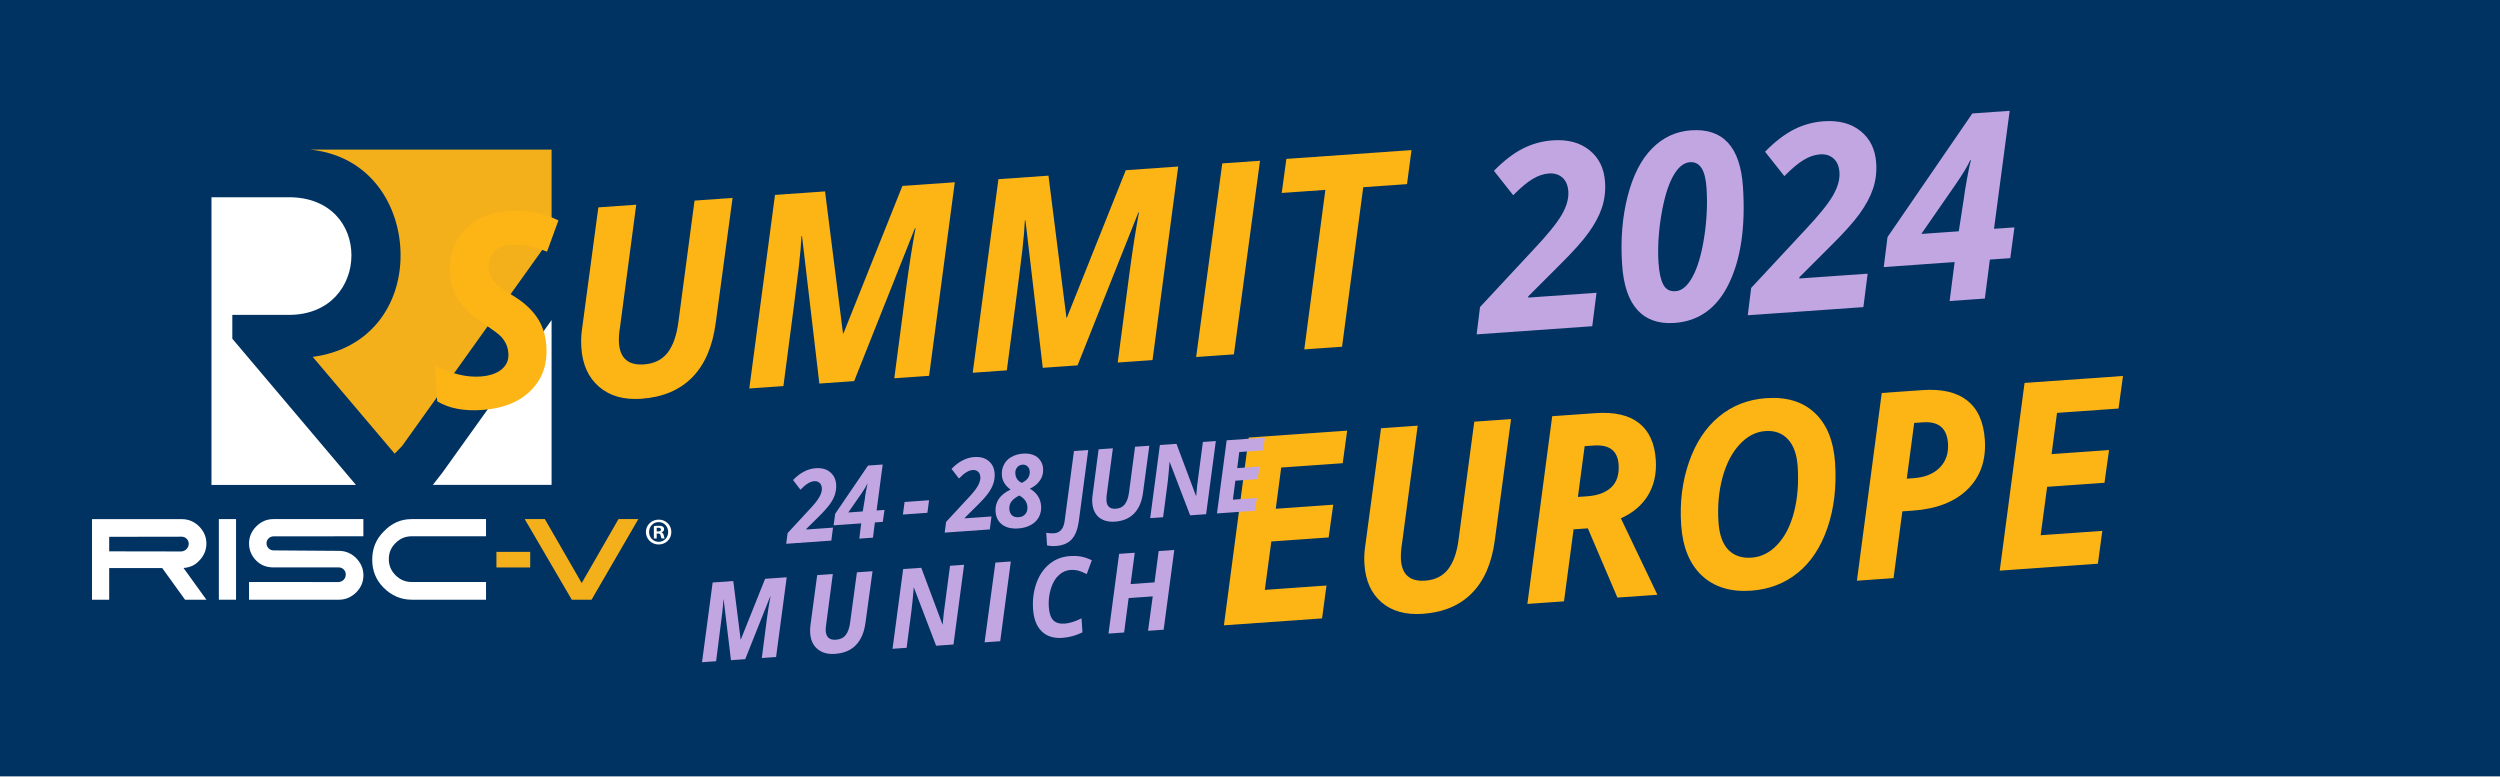
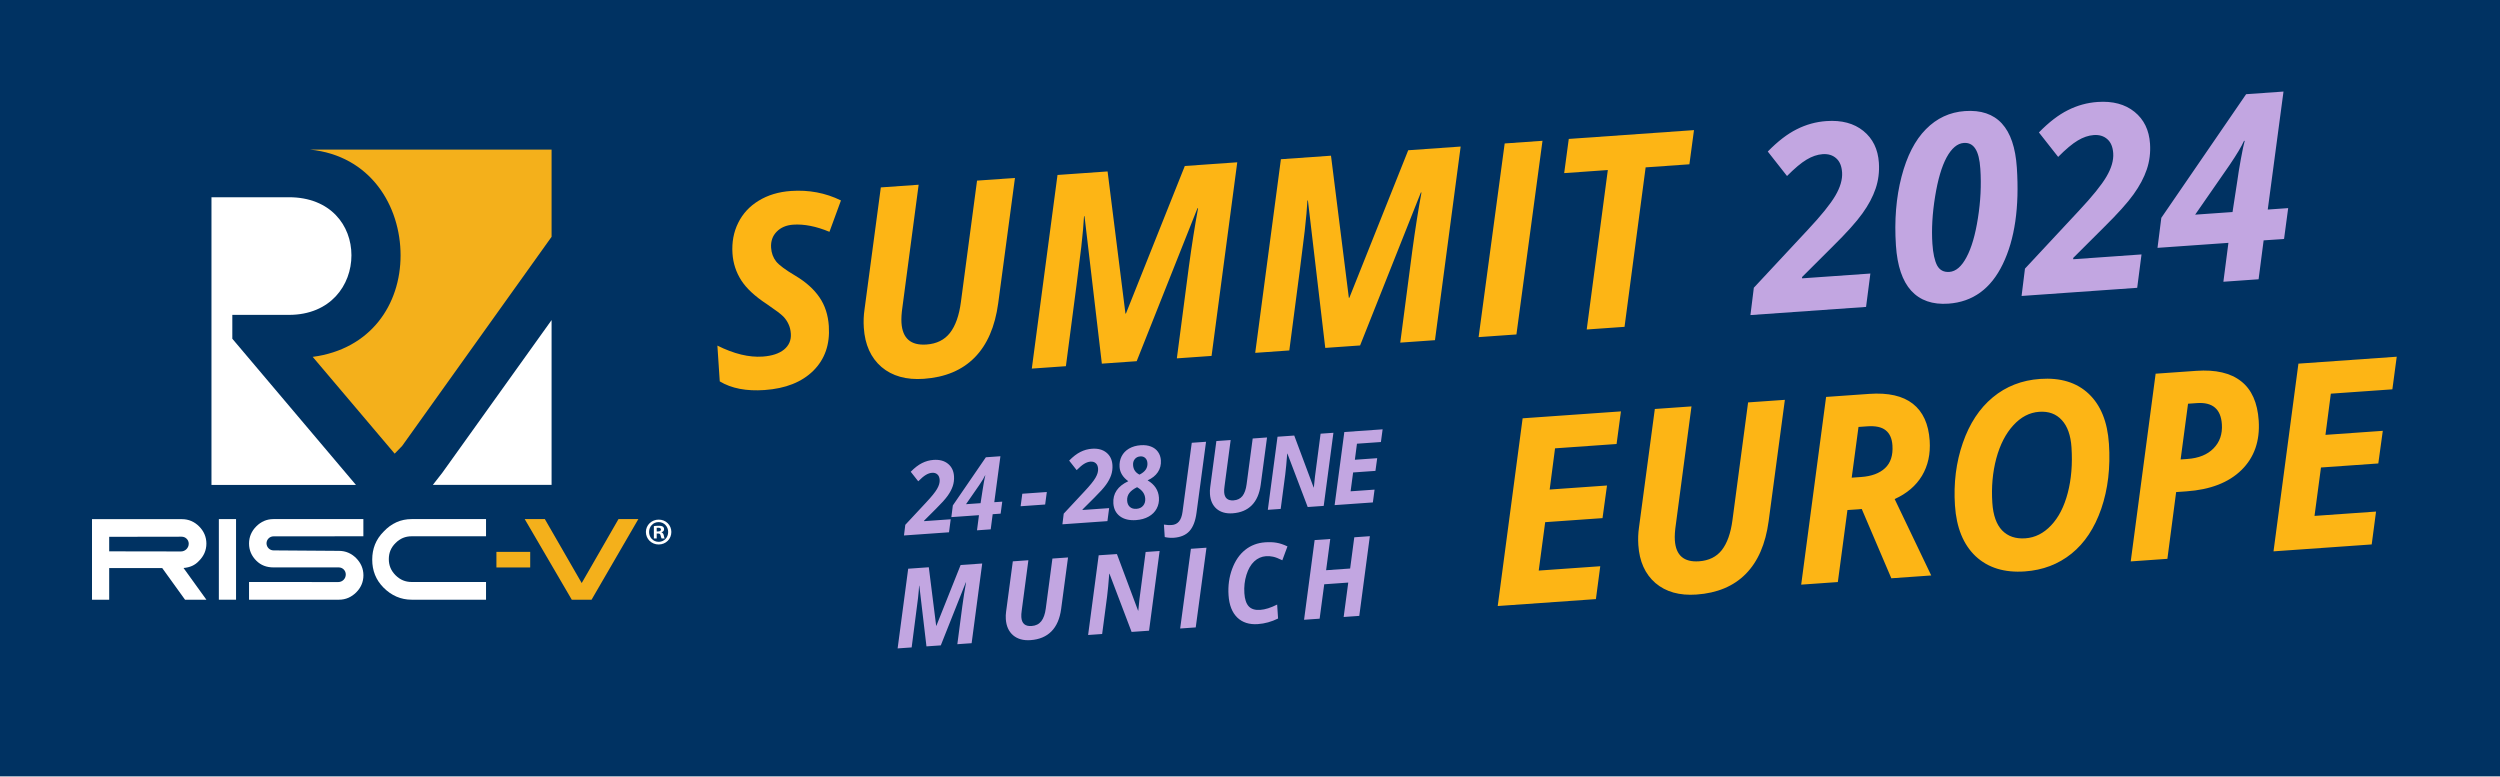
<svg xmlns="http://www.w3.org/2000/svg" width="1272" height="395" viewBox="0 0 336.55 104.51" version="1.1" id="svg5">
  <defs id="defs2" />
  <g id="layer1" transform="translate(52.19995,7.455503)">
    <rect style="fill:#003262;fill-opacity:1;stroke-width:3.604" id="rect64773-60" width="336.55" height="104.51" x="-52.2" y="-7.456" />
    <g id="g71220" transform="matrix(0.0795021,0,0,0.0795021,-40.56994,11.95692)">
      <g id="g71198">
        <path class="st0" d="m 532,188.2 c 0,83.2 -50.4,158.9 -148.8,171.9 L 522,524 534.6,511 787.7,156.8 V 9.1 H 378.2 v 0 C 481.6,19.2 532,105 532,188.2 Z" id="path71194" />
        <path class="st1" d="m 602.7,556.3 185,-258.5 v 279 h -201 z M 247.1,289 h 95.8 c 70.6,0 105.9,-50.4 105.9,-100.9 0,-50.5 -35.3,-98.3 -105.9,-98.3 H 216.8 v 0 h -5 V 576.9 H 456.4 L 247.1,329.4 Z" id="path71196" />
      </g>
      <g id="g71218">
        <g id="g71212">
          <rect x="224.3" y="634.8" class="st1" width="29.1" height="136.5" id="rect71200" />
          <path class="st1" d="m 426.5,741.4 -151.1,-0.1 v 30 h 152.3 c 11.4,0 21.1,-4.4 29.1,-12.3 7.9,-7.9 12.3,-17.6 12.3,-29 0,-11.4 -4.4,-21.1 -12.3,-29.1 -7.9,-7.9 -17.6,-12.3 -29.1,-12.3 l -110.8,-0.8 c -6.5,0 -11.8,-5.3 -11.9,-11.9 v 0 0 c 0,-6.6 5.4,-11.9 11.9,-11.9 L 469,663.9 V 634.8 H 316.7 c -11.5,0 -21.1,4.4 -29,12.3 -7.9,7.9 -12.3,17.6 -12.3,29.1 0,11.5 4.4,21.1 12.3,29 7.9,7.9 17.6,11.4 29,11.4 h 110.6 c 6.6,0 11.9,5.3 11.9,11.9 v 0 0 c 0.1,7.2 -5.7,12.9 -12.7,12.9 z" id="path71202" />
          <path class="st1" d="m 550.8,634.8 h 125.9 v 29.1 H 550.8 c -10.5,0 -19.3,3.5 -27.3,11.4 -7.9,7.9 -11.4,16.7 -11.4,27.3 0,10.5 3.5,19.3 11.4,27.3 8,7.9 16.8,11.4 27.3,11.4 h 125.9 v 30 H 550.9 c -18.5,0 -34.4,-7.1 -47.6,-20.3 -13.2,-13.2 -19.3,-29.1 -19.3,-47.5 0,-18.5 6.1,-34.3 19.3,-47.5 13.2,-14.1 29,-21.2 47.5,-21.2 z" id="path71204" />
          <path class="st1" d="M 160.1,689.6 38.6,689.4 v -24.6 l 122.7,-0.2 c 6.6,0 12,5.3 12,11.9 v 0 0 c 0,7.2 -6,13.1 -13.2,13.1 z m 43.1,81.7 -38.7,-53.7 c 10.5,-0.9 19.3,-4.4 26.4,-12.3 7.9,-7.9 12.3,-17.6 12.3,-29 0,-11.4 -4.4,-21.2 -12.3,-29.1 -7.9,-7.9 -17.6,-12.3 -29.1,-12.3 H 9.5 v 136.5 h 29.1 v -53.7 h 89.8 l 38.7,53.7 h 36.1 z" id="path71206" />
          <polygon class="st0" points="776.3,634.8 838.7,743.1 901,634.8 934.6,634.8 855.4,771.3 821.9,771.3 742.2,634.8 " id="polygon71208" />
          <rect x="694.3" y="690.3" class="st0" width="57.2" height="26.4" id="rect71210" />
        </g>
        <g id="g71216">
          <path class="st1" d="m 990.5,656.6 c 0,11.9 -9.3,21.2 -21.5,21.2 -12,0 -21.6,-9.3 -21.6,-21.2 0,-11.6 9.6,-20.9 21.6,-20.9 12.2,-0.1 21.5,9.3 21.5,20.9 z m -37.7,0 c 0,9.3 6.9,16.7 16.3,16.7 9.2,0 16,-7.4 16,-16.6 0,-9.3 -6.8,-16.8 -16.1,-16.8 -9.3,-0.1 -16.2,7.5 -16.2,16.7 z m 12.9,11 h -4.8 v -20.9 c 1.9,-0.4 4.6,-0.6 8,-0.6 4,0 5.8,0.6 7.3,1.5 1.2,0.9 2,2.5 2,4.6 0,2.3 -1.8,4.1 -4.3,4.8 v 0.3 c 2,0.8 3.2,2.3 3.8,5.1 0.6,3.2 1,4.5 1.5,5.2 H 974 c -0.6,-0.8 -1,-2.7 -1.7,-5.1 -0.4,-2.3 -1.7,-3.3 -4.3,-3.3 h -2.3 z m 0.1,-11.9 h 2.3 c 2.7,0 4.8,-0.9 4.8,-3.1 0,-1.9 -1.4,-3.2 -4.5,-3.2 -1.3,0 -2.2,0.1 -2.7,0.2 v 6.1 z" id="path71214" />
        </g>
      </g>
    </g>
    <g id="g867" transform="matrix(1.239197,0,0,1.239197,-16.19968,-10.57138)">
-       <text xml:space="preserve" style="font-size:28.376px;font-family:'DejaVu Sans';-inkscape-font-specification:'DejaVu Sans';text-align:center;letter-spacing:0px;word-spacing:0px;text-anchor:middle;fill:#fdb515;fill-opacity:1;stroke-width:7.312" x="101.158" y="39.784" id="text2630" transform="matrix(0.9720739,-0.06848842,0.0676396,1.023963,0,0)">
-         <tspan id="tspan2628" style="font-style:italic;font-variant:normal;font-weight:bold;font-stretch:normal;font-family:'Open Sans';-inkscape-font-specification:'Open Sans Bold Italic';fill:#fdb515;fill-opacity:1;stroke-width:7.312" x="101.158" y="39.784" dx="0" rotate="0 0 0 0 0 0 0" dy="7.271">SUMMIT</tspan>
-       </text>
-       <text xml:space="preserve" style="font-size:27.508px;font-family:'DejaVu Sans';-inkscape-font-specification:'DejaVu Sans';text-align:center;letter-spacing:0px;word-spacing:0px;text-anchor:middle;fill:#fdb515;fill-opacity:1;stroke-width:7.089" x="182.325" y="75.594" id="text2630-3" transform="matrix(0.9720739,-0.06848842,0.0676396,1.023963,0,0)">
-         <tspan id="tspan2628-6" style="font-style:italic;font-variant:normal;font-weight:bold;font-stretch:normal;font-family:'Open Sans';-inkscape-font-specification:'Open Sans Bold Italic';fill:#fdb515;fill-opacity:1;stroke-width:7.089" x="182.325" y="75.594" rotate="0 0 0 0 0 0 0">EUROPE</tspan>
-       </text>
-       <text xml:space="preserve" style="font-size:27.508px;font-family:'DejaVu Sans';-inkscape-font-specification:'DejaVu Sans';text-align:center;letter-spacing:0px;word-spacing:0px;text-anchor:middle;fill:#c2a6e1;fill-opacity:1;stroke-width:7.089" x="193.443" y="46.749" id="text2630-3-6" transform="matrix(0.9720739,-0.06848842,0.0676396,1.023963,0,0)">
-         <tspan id="tspan2628-6-2" style="font-style:italic;font-variant:normal;font-weight:bold;font-stretch:normal;font-family:'Open Sans';-inkscape-font-specification:'Open Sans Bold Italic';fill:#c2a6e1;fill-opacity:1;stroke-width:7.089" x="193.443" y="46.749" rotate="0 0 0 0 0">2024</tspan>
-       </text>
+       <path style="font-style:italic;font-weight:bold;font-size:28.376px;font-family:'Open Sans';-inkscape-font-specification:'Open Sans Bold Italic';text-align:center;letter-spacing:0px;word-spacing:0px;text-anchor:middle;fill:#fdb515;stroke-width:7.312" d="m 59.883,41.069 q 0,2.896 -2.051,4.586 -2.051,1.676 -5.556,1.676 -3.062,0 -4.932,-1.247 v -3.796 q 2.674,1.496 4.96,1.496 1.552,0 2.425,-0.582 0.873,-0.596 0.873,-1.621 0,-0.596 -0.194,-1.039 -0.18,-0.457 -0.527,-0.845 -0.346,-0.388 -1.718,-1.413 -1.912,-1.372 -2.688,-2.716 -0.776,-1.344 -0.776,-2.896 0,-1.787 0.859,-3.187 0.859,-1.413 2.439,-2.189 1.593,-0.79 3.658,-0.79 3.007,0 5.501,1.372 l -1.51,3.228 q -2.161,-1.025 -3.99,-1.025 -1.15,0 -1.884,0.623 -0.734,0.623 -0.734,1.649 0,0.845 0.457,1.483 0.457,0.623 2.051,1.663 1.676,1.108 2.508,2.452 0.831,1.33 0.831,3.117 z m 21.794,-14.271 -2.785,13.107 q -0.79,3.686 -3.02,5.556 -2.231,1.87 -5.805,1.87 -2.937,0 -4.628,-1.566 -1.676,-1.58 -1.676,-4.267 0,-0.998 0.208,-1.912 l 2.716,-12.788 h 4.226 l -2.688,12.733 q -0.236,1.025 -0.236,1.732 0,2.466 2.619,2.466 1.704,0 2.702,-1.053 0.998,-1.067 1.441,-3.173 l 2.688,-12.705 z M 93.025,41.942 100.659,26.798 h 5.861 l -4.281,20.256 h -3.879 l 2.009,-9.588 q 0.734,-3.422 1.455,-6.11 h -0.069 l -7.884,15.698 h -3.893 l -0.845,-15.698 h -0.055 q -0.152,1.219 -0.527,3.201 -0.374,1.981 -2.591,12.498 h -3.81 l 4.281,-20.256 h 5.598 l 0.942,15.144 z m 24.967,0 7.634,-15.144 h 5.861 l -4.281,20.256 h -3.879 l 2.009,-9.588 q 0.734,-3.422 1.455,-6.11 h -0.069 l -7.884,15.698 h -3.893 l -0.845,-15.698 h -0.055 q -0.152,1.219 -0.527,3.201 -0.374,1.981 -2.591,12.498 h -3.81 l 4.281,-20.256 h 5.598 l 0.942,15.144 z m 14.091,5.113 4.323,-20.256 h 4.226 l -4.323,20.256 z m 16.308,0 h -4.226 l 3.519,-16.682 h -4.877 l 0.762,-3.575 h 13.994 l -0.762,3.575 h -4.891 z" id="text2630" transform="matrix(0.9720739,-0.06848842,0.0676396,1.023963,0,0)" aria-label="SUMMIT" />
+       <path style="font-style:italic;font-weight:bold;font-size:27.508px;font-family:'Open Sans';-inkscape-font-specification:'Open Sans Bold Italic';text-align:center;letter-spacing:0px;word-spacing:0px;text-anchor:middle;fill:#fdb515;stroke-width:7.089" d="M 143.206,75.594 H 132.233 l 4.15,-19.637 h 10.987 l -0.725,3.412 h -6.877 l -0.9,4.311 h 6.407 l -0.739,3.412 h -6.407 l -1.075,5.064 h 6.877 z m 22.484,-19.637 -2.7,12.706 q -0.766,3.573 -2.928,5.386 -2.162,1.813 -5.628,1.813 -2.847,0 -4.486,-1.518 -1.625,-1.531 -1.625,-4.137 0,-0.967 0.201,-1.854 l 2.633,-12.397 h 4.097 l -2.606,12.343 q -0.228,0.994 -0.228,1.679 0,2.391 2.539,2.391 1.652,0 2.619,-1.021 0.967,-1.034 1.397,-3.076 l 2.606,-12.317 z m 6.863,8.717 h 1.048 q 1.76,0 2.74,-0.766 0.98,-0.766 0.98,-2.337 0,-1.101 -0.645,-1.652 -0.631,-0.551 -2.001,-0.551 h -0.994 z m -0.712,3.385 -1.598,7.535 H 166.147 l 4.15,-19.637 h 4.822 q 3.183,0 4.782,1.37 1.598,1.37 1.598,4.016 0,2.122 -1.115,3.653 -1.115,1.518 -3.21,2.256 l 3.506,8.341 h -4.459 l -2.78,-7.535 z m 29.576,-5.064 q 0,3.801 -1.33,6.81 -1.33,2.995 -3.64,4.526 -2.31,1.531 -5.319,1.531 -3.438,0 -5.373,-1.974 -1.921,-1.988 -1.921,-5.507 0,-3.559 1.33,-6.541 1.33,-2.995 3.667,-4.594 2.337,-1.598 5.399,-1.598 3.425,0 5.305,1.934 1.88,1.934 1.88,5.413 z m -7.522,-3.882 q -1.625,0 -2.982,1.236 -1.357,1.222 -2.136,3.371 -0.766,2.149 -0.766,4.661 0,1.974 0.886,2.982 0.9,1.007 2.525,1.007 1.625,0 2.955,-1.169 1.343,-1.169 2.095,-3.304 0.752,-2.136 0.752,-4.795 0,-1.907 -0.873,-2.941 -0.873,-1.048 -2.458,-1.048 z m 15.379,6.084 h 0.752 q 1.907,0 2.995,-0.927 1.101,-0.927 1.101,-2.485 0,-2.418 -2.619,-2.418 h -0.994 z m 8.972,-3.519 q 0,3.237 -2.283,5.091 -2.27,1.84 -6.272,1.84 h -1.155 l -1.464,6.984 h -4.097 l 4.15,-19.637 h 4.54 q 3.25,0 4.916,1.437 1.665,1.424 1.665,4.285 z m 11.659,13.915 h -10.973 l 4.15,-19.637 h 10.987 l -0.725,3.412 h -6.877 l -0.9,4.311 h 6.407 l -0.739,3.412 h -6.407 l -1.075,5.064 h 6.877 z" id="text2630-3" transform="matrix(0.9720739,-0.06848842,0.0676396,1.023963,0,0)" aria-label="EUROPE" />
+       <path style="font-style:italic;font-weight:bold;font-size:27.508px;font-family:'Open Sans';-inkscape-font-specification:'Open Sans Bold Italic';text-align:center;letter-spacing:0px;word-spacing:0px;text-anchor:middle;fill:#c2a6e1;stroke-width:7.089" d="m 175.404,46.749 h -12.921 l 0.578,-2.861 6.407,-5.695 q 2.418,-2.136 3.331,-3.412 0.927,-1.289 0.927,-2.418 0,-1.007 -0.551,-1.531 -0.551,-0.537 -1.477,-0.537 -0.886,0 -1.827,0.457 -0.927,0.443 -2.297,1.585 l -1.961,-2.727 q 1.773,-1.504 3.385,-2.136 1.612,-0.645 3.358,-0.645 2.552,0 4.043,1.316 1.491,1.316 1.491,3.479 0,1.437 -0.551,2.7 -0.551,1.263 -1.652,2.525 -1.088,1.263 -3.573,3.291 l -3.613,2.982 v 0.134 h 7.629 z m 17.797,-13.593 q 0,6.313 -2.27,10.087 -2.256,3.774 -6.34,3.774 -2.659,0 -4.043,-1.639 -1.37,-1.639 -1.37,-4.902 0,-3.989 1.128,-7.213 1.128,-3.224 3.062,-4.835 1.934,-1.625 4.473,-1.625 5.359,0 5.359,6.353 z m -5.722,-2.995 q -1.075,0 -2.015,1.397 -0.927,1.397 -1.571,4.056 -0.645,2.659 -0.645,4.943 0,1.545 0.363,2.337 0.376,0.779 1.316,0.779 1.088,0 2.015,-1.424 0.94,-1.424 1.558,-4.043 0.631,-2.619 0.631,-5.185 0,-1.491 -0.416,-2.176 -0.403,-0.685 -1.236,-0.685 z m 18.226,16.588 h -12.921 l 0.578,-2.861 6.407,-5.695 q 2.418,-2.136 3.331,-3.412 0.927,-1.289 0.927,-2.418 0,-1.007 -0.551,-1.531 -0.551,-0.537 -1.477,-0.537 -0.886,0 -1.827,0.457 -0.927,0.443 -2.297,1.585 l -1.961,-2.727 q 1.773,-1.504 3.385,-2.136 1.612,-0.645 3.358,-0.645 2.552,0 4.043,1.316 1.491,1.316 1.491,3.479 0,1.437 -0.551,2.7 -0.551,1.263 -1.652,2.525 -1.088,1.263 -3.573,3.291 l -3.613,2.982 v 0.134 h 7.629 z M 222.401,42.68 h -2.283 l -0.846,4.07 h -3.935 l 0.846,-4.07 h -7.925 l 0.645,-3.143 10.342,-12.424 h 4.177 l -2.619,12.343 h 2.283 z m -5.534,-3.224 0.779,-3.331 q 0.161,-0.779 0.537,-2.203 0.376,-1.424 0.564,-1.894 h -0.081 q -0.47,0.846 -1.773,2.431 l -4.204,4.996 z" id="text2630-3-6" transform="matrix(0.9720739,-0.06848842,0.0676396,1.023963,0,0)" aria-label="2024" />
      <g id="g88458" transform="matrix(1.379482,0,0,1.379482,-49.49377,-7.808384)">
-         <text xml:space="preserve" style="font-size:7.766px;font-family:'DejaVu Sans';-inkscape-font-specification:'DejaVu Sans';text-align:center;letter-spacing:-0.451px;word-spacing:0px;text-anchor:middle;fill:#c2a6e1;fill-opacity:1;stroke-width:2.098" x="104.251" y="54.155" id="text2630-3-7" transform="matrix(0.9720739,-0.06848842,0.0676396,1.023963,0,0)">
-           <tspan id="tspan2628-6-5" style="font-style:italic;font-variant:normal;font-weight:bold;font-stretch:normal;font-size:7.766px;font-family:'Open Sans';-inkscape-font-specification:'Open Sans Bold Italic';fill:#c2a6e1;fill-opacity:1;stroke-width:2.098" x="104.808" y="54.155" rotate="0 0 0 0 0 0 0 0 0 0 0 0 0 0">24 - 28 JUNE </tspan>
-         </text>
-         <text xml:space="preserve" style="font-size:8.467px;font-family:'DejaVu Sans';-inkscape-font-specification:'DejaVu Sans';text-align:center;letter-spacing:1.066px;word-spacing:0px;text-anchor:middle;fill:#c2a6e1;fill-opacity:1;stroke-width:5.513" x="102.804" y="62.767" id="text2630-3-7-3" transform="matrix(0.9720739,-0.06848842,0.0676396,1.023963,0,0)">
-           <tspan id="tspan2628-6-5-5" style="font-style:italic;font-variant:normal;font-weight:bold;font-stretch:normal;font-size:8.467px;font-family:'Open Sans';-inkscape-font-specification:'Open Sans Bold Italic';fill:#c2a6e1;fill-opacity:1;stroke-width:5.513" x="103.337" y="62.767" rotate="0 0 0 0 0 0 0">MUNICH</tspan>
-         </text>
+         <path style="font-style:italic;font-weight:bold;font-size:7.766px;font-family:'Open Sans';-inkscape-font-specification:'Open Sans Bold Italic';text-align:center;letter-spacing:-0.451px;word-spacing:0px;text-anchor:middle;fill:#c2a6e1;stroke-width:2.098" d="m 88.358,54.155 h -3.648 l 0.163,-0.808 1.809,-1.608 q 0.683,-0.603 0.94,-0.963 0.262,-0.364 0.262,-0.683 0,-0.284 -0.155,-0.432 -0.155,-0.152 -0.417,-0.152 -0.25,0 -0.516,0.129 -0.262,0.125 -0.648,0.447 l -0.554,-0.77 q 0.501,-0.425 0.956,-0.603 0.455,-0.182 0.948,-0.182 0.72,0 1.141,0.372 0.421,0.372 0.421,0.982 0,0.406 -0.155,0.762 -0.155,0.356 -0.466,0.713 -0.307,0.356 -1.009,0.929 l -1.02,0.842 v 0.038 h 2.154 z m 4.263,-1.149 h -0.645 l -0.239,1.149 h -1.111 l 0.239,-1.149 h -2.237 l 0.182,-0.887 2.92,-3.508 h 1.179 l -0.739,3.485 h 0.645 z m -1.562,-0.91 0.22,-0.94 q 0.045,-0.22 0.152,-0.622 0.106,-0.402 0.159,-0.535 h -0.023 q -0.133,0.239 -0.501,0.686 l -1.187,1.411 z m 3.213,0.451 0.201,-0.948 h 1.987 l -0.201,0.948 z m 6.921,1.608 h -3.648 l 0.163,-0.808 1.809,-1.608 q 0.683,-0.603 0.94,-0.963 0.262,-0.364 0.262,-0.683 0,-0.284 -0.155,-0.432 -0.155,-0.152 -0.417,-0.152 -0.25,0 -0.516,0.129 -0.262,0.125 -0.648,0.447 l -0.554,-0.77 q 0.501,-0.425 0.956,-0.603 0.455,-0.182 0.948,-0.182 0.72,0 1.141,0.372 0.421,0.372 0.421,0.982 0,0.406 -0.155,0.762 -0.155,0.356 -0.466,0.713 -0.307,0.356 -1.009,0.929 l -1.02,0.842 v 0.038 h 2.154 z m 3.098,-5.631 q 0.466,0 0.815,0.159 0.353,0.159 0.535,0.447 0.186,0.288 0.186,0.66 0,0.508 -0.307,0.887 -0.303,0.375 -0.872,0.573 0.823,0.535 0.823,1.384 0,0.463 -0.243,0.83 -0.239,0.364 -0.686,0.565 -0.444,0.201 -1.035,0.201 -0.811,0 -1.278,-0.379 -0.463,-0.379 -0.463,-1.024 0,-1.13 1.32,-1.615 -0.626,-0.501 -0.626,-1.134 0,-0.451 0.22,-0.804 0.22,-0.356 0.637,-0.554 0.417,-0.197 0.975,-0.197 z m -0.527,3.193 q -0.44,0.171 -0.656,0.406 -0.216,0.235 -0.216,0.58 0,0.307 0.19,0.489 0.19,0.178 0.512,0.178 0.353,0 0.557,-0.201 0.209,-0.205 0.209,-0.527 0,-0.277 -0.14,-0.497 -0.137,-0.224 -0.455,-0.428 z m 0.425,-2.34 q -0.288,0 -0.459,0.178 -0.171,0.174 -0.171,0.451 0,0.501 0.466,0.762 0.702,-0.273 0.702,-0.838 0,-0.258 -0.152,-0.406 -0.148,-0.148 -0.387,-0.148 z m 2.249,6.408 q -0.356,0 -0.709,-0.102 v -0.959 q 0.334,0.076 0.622,0.076 0.375,0 0.607,-0.231 0.235,-0.228 0.341,-0.724 l 1.111,-5.233 h 1.157 l -1.149,5.396 q -0.197,0.929 -0.667,1.354 -0.466,0.425 -1.312,0.425 z m 8.07,-7.174 -0.762,3.587 q -0.216,1.009 -0.827,1.521 -0.611,0.512 -1.589,0.512 -0.804,0 -1.267,-0.428 -0.459,-0.432 -0.459,-1.168 0,-0.273 0.057,-0.523 l 0.743,-3.5 h 1.157 l -0.736,3.485 q -0.065,0.281 -0.065,0.474 0,0.675 0.717,0.675 0.466,0 0.739,-0.288 0.273,-0.292 0.394,-0.868 l 0.736,-3.477 z m 4.206,5.544 h -1.297 l -1.35,-4.194 h -0.023 l -0.015,0.121 q -0.121,0.819 -0.25,1.464 l -0.55,2.609 h -1.043 l 1.172,-5.544 h 1.354 l 1.289,4.084 h 0.015 q 0.045,-0.288 0.148,-0.823 0.102,-0.535 0.683,-3.261 h 1.039 z m 3.982,0 h -3.098 l 1.172,-5.544 h 3.102 l -0.205,0.963 h -1.941 l -0.254,1.217 h 1.809 l -0.209,0.963 h -1.809 l -0.303,1.43 h 1.941 z" id="text2630-3-7" transform="matrix(0.9720739,-0.06848842,0.0676396,1.023963,0,0)" aria-label="24 - 28 JUNE " />
+         <path style="font-style:italic;font-weight:bold;font-size:8.467px;font-family:'Open Sans';-inkscape-font-specification:'Open Sans Bold Italic';text-align:center;letter-spacing:1.066px;word-spacing:0px;text-anchor:middle;fill:#c2a6e1;stroke-width:5.513" d="m 86.842,61.242 2.278,-4.519 h 1.749 l -1.277,6.044 h -1.158 l 0.599,-2.861 q 0.219,-1.021 0.434,-1.823 h -0.021 l -2.352,4.684 h -1.162 l -0.252,-4.684 h -0.017 q -0.045,0.364 -0.157,0.955 -0.112,0.591 -0.773,3.729 h -1.137 l 1.277,-6.044 h 1.67 l 0.281,4.519 z m 10.98,-4.519 -0.831,3.911 q -0.236,1.1 -0.901,1.658 -0.666,0.558 -1.732,0.558 -0.876,0 -1.381,-0.467 -0.5,-0.471 -0.5,-1.273 0,-0.298 0.062,-0.571 l 0.81,-3.816 h 1.261 l -0.802,3.799 q -0.07,0.306 -0.07,0.517 0,0.736 0.781,0.736 0.508,0 0.806,-0.314 0.298,-0.318 0.43,-0.947 l 0.802,-3.791 z m 6.143,6.044 h -1.414 l -1.472,-4.572 h -0.025 l -0.017,0.132 q -0.132,0.893 -0.273,1.596 l -0.599,2.844 h -1.137 l 1.277,-6.044 h 1.476 l 1.406,4.452 h 0.017 q 0.05,-0.314 0.161,-0.897 0.112,-0.583 0.744,-3.555 h 1.133 z m 2.521,0 1.29,-6.044 h 1.261 l -1.29,6.044 z m 7.313,-5.073 q -0.546,0 -0.984,0.335 -0.434,0.335 -0.699,0.988 -0.265,0.649 -0.265,1.397 0,0.69 0.281,1.025 0.285,0.335 0.905,0.335 0.604,0 1.397,-0.318 v 1.075 q -0.823,0.318 -1.654,0.318 -1.05,0 -1.633,-0.616 -0.583,-0.62 -0.583,-1.753 0,-1.083 0.43,-1.993 0.43,-0.914 1.149,-1.385 0.719,-0.475 1.654,-0.475 0.517,0 0.918,0.095 0.401,0.091 0.86,0.339 l -0.488,1.034 q -0.438,-0.244 -0.723,-0.322 -0.285,-0.079 -0.566,-0.079 z m 7.197,5.073 h -1.265 l 0.554,-2.609 h -1.947 l -0.554,2.609 h -1.261 l 1.277,-6.044 h 1.265 l -0.5,2.369 h 1.947 l 0.5,-2.369 h 1.261 z" id="text2630-3-7-3" transform="matrix(0.9720739,-0.06848842,0.0676396,1.023963,0,0)" aria-label="MUNICH" />
      </g>
    </g>
  </g>
  <style type="text/css" id="style70341">
	.st0{fill:#1DCAD3;}
	.st1{fill:#36B0C9;}
	.st2{fill:#231F20;}
	.st3{fill:#FFFFFF;}
	.st4{fill:#9164CC;}
	.st5{clip-path:url(#SVGID_2_);fill:url(#SVGID_3_);}
	.st6{fill:#201747;}
	.st7{fill-rule:evenodd;clip-rule:evenodd;fill:#10CFC9;}
	.st8{clip-path:url(#SVGID_5_);fill:#231F20;}
	.st9{fill-rule:evenodd;clip-rule:evenodd;fill:#231F20;}
	.st10{clip-path:url(#SVGID_7_);fill:#FFFFFF;}
	.st11{fill-rule:evenodd;clip-rule:evenodd;fill:#FFFFFF;}
	.st12{fill:#8CCEAF;}
	.st13{fill:#008476;}
	.st14{fill:#25BCBD;}
	.st15{fill:#004D70;}
	.st16{fill:#20BBBB;}
	.st17{fill:#024D70;}
	.st18{fill-rule:evenodd;clip-rule:evenodd;fill:#F58B1F;}
	.st19{fill-rule:evenodd;clip-rule:evenodd;fill:#18335B;}
	.st20{clip-path:url(#SVGID_9_);}
	.st21{clip-path:url(#SVGID_11_);}
	.st22{fill:#18335B;}
	.st23{fill:#F58B1F;}
	.st24{clip-path:url(#SVGID_15_);}
	.st25{clip-path:url(#SVGID_17_);}
	.st26{clip-path:url(#SVGID_21_);}
	.st27{clip-path:url(#SVGID_23_);}
	.st28{clip-path:url(#SVGID_27_);}
	.st29{clip-path:url(#SVGID_29_);}
	.st30{clip-path:url(#SVGID_33_);}
	.st31{clip-path:url(#SVGID_35_);}
	.st32{clip-path:url(#SVGID_39_);}
	.st33{clip-path:url(#SVGID_41_);}
	.st34{fill:#416BA9;}
	.st35{fill:#73C3D5;}
	.st36{opacity:0.8;}
	.st37{fill:#3A3A3A;}
	.st38{fill:url(#SVGID_44_);}
	.st39{fill:none;stroke:#000000;stroke-width:6.338;}
	.st40{fill:none;stroke:#000000;stroke-width:3.169;}
	.st41{fill:#48494B;}
	.st42{fill:#C1986C;}
	.st43{fill:url(#SVGID_63_);}
	.st44{fill:url(#SVGID_64_);}
	.st45{fill:url(#SVGID_65_);}
	.st46{fill:url(#SVGID_66_);}
	.st47{fill:url(#SVGID_67_);}
	.st48{fill:#4D4E4E;}
	.st49{fill:#27B373;}
	.st50{fill:#5DC4CD;}
	.st51{fill:#1E8756;}
	.st52{fill:#3D1152;}
	.st53{fill:#922C48;}
	.st54{fill-rule:evenodd;clip-rule:evenodd;fill:#922C48;}
	.st55{fill:#404041;}
	.st56{fill:#EC1C24;}
	.st57{fill:#373A36;}
	.st58{fill:#808184;}
	.st59{fill:#262261;}
	.st60{fill:#6FCBDC;}
	.st61{fill:#2F3436;}
	.st62{fill:#5F97D0;}
	.st63{fill:#132428;}
	.st64{fill:#85C041;}
	.st65{fill:#677784;}
	.st66{fill:url(#SVGID_68_);}
	.st67{opacity:0.2;clip-path:url(#SVGID_70_);}
	.st68{fill:#FFFEFA;}
	.st69{opacity:0.1;}
	.st70{fill:url(#SVGID_71_);}
	.st71{opacity:0.3;}
	.st72{opacity:0.08;}
	.st73{opacity:0.1;fill:url(#Wordmark_1_);}
	.st74{fill:url(#SVGID_104_);}
	.st75{opacity:0.6;fill:url(#SVGID_107_);}
	.st76{opacity:0.4;}
	.st77{fill:url(#SVGID_110_);}
	.st78{opacity:0.6;fill:url(#SVGID_113_);}
	.st79{fill:url(#SVGID_116_);}
	.st80{opacity:0.6;fill:url(#SVGID_119_);}
	.st81{fill:url(#SVGID_122_);}
	.st82{opacity:0.6;fill:url(#SVGID_125_);}
	.st83{fill:url(#SVGID_128_);}
	.st84{opacity:0.6;fill:url(#SVGID_131_);}
	.st85{fill:#221F1F;}
	.st86{fill:none;}
	.st87{fill:#00416B;}
	.st88{opacity:0.8;fill:url(#XMLID_323_);}
	.st89{fill:#4197CB;}
	.st90{fill:#003E52;}
	.st91{fill:#3F96B4;}
	.st92{fill:#B9DBE5;}
	.st93{opacity:0.3;fill:#231F20;}
	.st94{opacity:0.3;fill:#FFFFFF;}
	.st95{fill:#050013;}
	.st96{fill:#E87200;}
	.st97{fill:#FCB813;}
	.st98{fill:#3D3935;}
	.st99{fill:#FFB600;}
	.st100{fill:#FCB814;}
	.st101{fill:#F48120;}
	.st102{fill:#EF4E25;}
	.st103{fill:#ED3024;}
	.st104{fill:#E0592A;}
	.st105{fill:#00ADBB;}
	.st106{fill:#00829B;}
	.st107{fill:#93D500;}
	.st108{fill:#4D5A31;}
	.st109{fill:#6BA43A;}
	.st110{fill:#424143;}
	.st111{fill-rule:evenodd;clip-rule:evenodd;fill:#C7E6B4;}
	.st112{fill-rule:evenodd;clip-rule:evenodd;fill:#5A9891;}
	.st113{fill-rule:evenodd;clip-rule:evenodd;fill:#127870;}
	.st114{fill-rule:evenodd;clip-rule:evenodd;fill:#5CCFD5;}
	.st115{fill-rule:evenodd;clip-rule:evenodd;fill:#ACD5CD;}
	.st116{fill-rule:evenodd;clip-rule:evenodd;fill:#B5ECC9;}
	.st117{fill-rule:evenodd;clip-rule:evenodd;fill:#A1D683;}
	.st118{fill-rule:evenodd;clip-rule:evenodd;fill:#DEF0D3;}
	.st119{fill-rule:evenodd;clip-rule:evenodd;fill:#91B9B4;}
	.st120{fill-rule:evenodd;clip-rule:evenodd;fill:#006860;}
	.st121{fill-rule:evenodd;clip-rule:evenodd;fill:#00ADBB;}
	.st122{fill-rule:evenodd;clip-rule:evenodd;fill:#B4E7E9;}
	.st123{fill-rule:evenodd;clip-rule:evenodd;fill:#007565;}
	.st124{fill-rule:evenodd;clip-rule:evenodd;fill:#00CE7C;}
	.st125{fill-rule:evenodd;clip-rule:evenodd;fill:#5FD896;}
	.st126{fill:#007DA5;}
	.st127{fill:#313032;}
	.st128{fill:#24272A;}
	.st129{fill:#00AFAA;}
	.st130{fill:#66C9BA;}
	.st131{fill:#0069A7;}
	.st132{fill:#002F87;}
	.st133{fill:#8BC53F;}
	.st134{fill:#1A1A1A;}
	.st135{fill:#0095D6;}
	.st136{fill:#003F5F;}
	.st137{fill:#2D317C;}
	.st138{fill:#41BFBF;}
	.st139{fill:#293C97;}
	.st140{fill:#52C2BD;}
	.st141{fill:url(#SVGID_134_);}
	.st142{fill:url(#SVGID_135_);}
	.st143{fill:url(#SVGID_136_);}
	.st144{fill:#0DBEEA;}
	.st145{fill:#097EC2;}
	.st146{fill:#133C63;}
	.st147{fill:#3B91CF;}
	.st148{fill:#C8DEE8;}
	.st149{fill:#629BBA;}
	.st150{fill:#F8BE19;}
	.st151{fill:url(#SVGID_137_);}
	.st152{fill:url(#SVGID_138_);}
	.st153{fill:url(#SVGID_139_);}
	.st154{fill:#00233B;}
	.st155{fill:url(#SVGID_140_);}
	.st156{fill:url(#SVGID_141_);}
	.st157{fill:url(#SVGID_142_);}
	.st158{fill:url(#SVGID_143_);}
	.st159{fill:url(#SVGID_144_);}
	.st160{fill:url(#SVGID_145_);}
	.st161{fill:url(#SVGID_146_);}
	.st162{fill:url(#SVGID_147_);}
	.st163{fill:url(#SVGID_148_);}
	.st164{fill:url(#SVGID_149_);}
	.st165{fill:url(#SVGID_150_);}
	.st166{fill:url(#SVGID_151_);}
	.st167{fill:url(#SVGID_152_);}
	.st168{fill:url(#SVGID_153_);}
	.st169{fill:url(#SVGID_154_);}
	.st170{fill:url(#SVGID_155_);}
	.st171{fill:url(#SVGID_156_);}
	.st172{fill:url(#SVGID_157_);}
	.st173{fill:url(#SVGID_158_);}
	.st174{fill:url(#SVGID_159_);}
	.st175{fill:url(#SVGID_160_);}
	.st176{fill:url(#SVGID_161_);}
	.st177{fill:url(#SVGID_162_);}
	.st178{fill:url(#SVGID_163_);}
	.st179{fill:url(#SVGID_164_);}
	.st180{fill:url(#SVGID_165_);}
	.st181{fill:url(#SVGID_166_);}
	.st182{fill:url(#SVGID_167_);}
	.st183{fill:url(#SVGID_168_);}
	.st184{fill:url(#SVGID_169_);}
	.st185{fill:url(#SVGID_170_);}
	.st186{fill:url(#SVGID_171_);}
	.st187{fill:url(#SVGID_172_);}
	.st188{fill:url(#SVGID_173_);}
	.st189{fill:url(#SVGID_174_);}
	.st190{fill:url(#SVGID_175_);}
	.st191{fill:url(#SVGID_176_);}
	.st192{fill:url(#SVGID_177_);}
	.st193{fill:url(#SVGID_178_);}
	.st194{fill:#C31230;}
	.st195{fill:#807F82;}
	.st196{fill-rule:evenodd;clip-rule:evenodd;fill:#C31230;}
	.st197{fill-rule:evenodd;clip-rule:evenodd;fill:#807F82;}
	.st198{fill:#2D2D2D;}
	.st199{display:none;fill:#2D2D2D;}
	.st200{fill:#D11F3C;}
	.st201{fill:#E42C4C;stroke:#E42C4C;stroke-width:1.05;stroke-miterlimit:10;}
	.st202{display:none;fill:#231F20;}
	.st203{display:none;fill:#FFFFFF;}
	.st204{fill:#FF7F30;}
	.st205{opacity:0.3;fill:#FF7F30;}
	.st206{opacity:0.6;fill:#FF7F30;}
	.st207{opacity:0.7;fill:#FF7F30;}
	.st208{fill:#221C35;}
	.st209{fill:#1B98D5;}
	.st210{fill:#173963;}
	.st211{fill:#009ADE;}
	.st212{fill:#003764;}
	.st213{fill:#2A7DE1;}
	.st214{opacity:0.4;clip-path:url(#XMLID_324_);fill:#221F1F;}
	.st215{fill:#002A3A;}
	.st216{fill:#0033A1;}
	.st217{fill:url(#SVGID_179_);}
	.st218{fill:url(#SVGID_180_);}
	.st219{fill:url(#SVGID_181_);}
	.st220{fill:url(#SVGID_182_);}
	.st221{fill:#007EC4;}
	.st222{fill-rule:evenodd;clip-rule:evenodd;fill:url(#SVGID_183_);}
	.st223{fill-rule:evenodd;clip-rule:evenodd;fill:#E6E7E8;}
	.st224{fill:#009345;}
	.st225{fill:#BBBCB8;}
	.st226{fill:#72C0EB;}
	.st227{fill:#939598;}
	.st228{fill-rule:evenodd;clip-rule:evenodd;fill:#2CB8EB;}
	.st229{fill:#2CB8EB;}
	.st230{fill:#81B83A;}
	.st231{fill-rule:evenodd;clip-rule:evenodd;fill:#81B83A;}
	.st232{enable-background:new    ;}
	.st233{fill:#FF6F3E;}
	.st234{fill:#12143D;}
	.st235{fill:url(#SVGID_184_);}
	.st236{fill:url(#SVGID_185_);}
	.st237{fill:url(#SVGID_186_);}
	.st238{fill:url(#SVGID_187_);}
	.st239{fill:url(#SVGID_188_);}
	.st240{fill:url(#SVGID_189_);}
	.st241{fill:url(#SVGID_190_);}
	.st242{fill:url(#SVGID_191_);}
	.st243{fill:url(#SVGID_192_);}
	.st244{fill:#7C51A0;}
	.st245{fill:#9F66A9;}
	.st246{fill:#9F80B9;}
	.st247{fill:url(#SVGID_193_);}
	.st248{fill:url(#SVGID_194_);}
	.st249{fill:url(#SVGID_195_);}
	.st250{fill:url(#SVGID_196_);}
	.st251{fill:#2D3136;}
	.st252{fill:#76777A;}
	.st253{fill:#A7A8A9;}
	.st254{fill:#0082CA;}
	.st255{fill:#FFB259;}
	.st256{fill:#385CAD;}
	.st257{fill:#7BA0C4;}
	.st258{fill:#EBA900;}
	.st259{fill:#929497;}
	.st260{opacity:0.7;fill:#FFFFFF;}
	.st261{fill:#016BAF;}
	.st262{fill:#343432;}
	.st263{fill:#6D6E70;}
	.st264{fill:#F4B01B;}
	.st265{fill:#293271;}
	.st266{fill:#A1D33C;}
	.st267{fill:#212322;}
	.st268{fill:#0047BA;}
	.st269{fill:#969CDE;}
	.st270{fill:#047BC1;}
	.st271{fill:url(#SVGID_197_);}
	.st272{fill:url(#SVGID_198_);}
	.st273{fill:url(#SVGID_199_);}
	.st274{fill:url(#SVGID_200_);}
	.st275{fill:url(#SVGID_201_);}
	.st276{fill:url(#SVGID_202_);}
	.st277{fill:url(#SVGID_203_);}
	.st278{fill:#13517C;}
	.st279{fill:#0077A6;}
	.st280{fill:none;stroke:#231F20;stroke-width:5.904;stroke-miterlimit:10;}
	.st281{fill:#00A94F;}
	.st282{fill:none;stroke:#231F20;stroke-width:3.217;stroke-miterlimit:10;}
	.st283{fill:#59595C;}
	.st284{opacity:0.349;fill:#F9AE19;}
	.st285{opacity:0.349;fill:#E99F22;}
	.st286{opacity:0.349;fill:#E47D25;}
	.st287{fill:#F9AE19;}
	.st288{fill:#E99F22;}
	.st289{fill:#F09B20;}
	.st290{fill:#E47D25;}
	.st291{fill:#E89223;}
	.st292{opacity:0.651;fill:#F9AE19;}
	.st293{fill:#E68825;}
	.st294{opacity:0.651;fill:#E99F22;}
	.st295{fill:#EB8D23;}
	.st296{opacity:0.772;fill:#EF9B21;}
	.st297{opacity:0.651;fill:#E47D25;}
	.st298{opacity:0.772;fill:#EA9622;}
	.st299{fill:url(#SVGID_204_);}
	.st300{fill:#55575B;}
	.st301{fill:#EE424E;}
	.st302{fill:#34424B;}
</style>
  <style type="text/css" id="style70385">
	.st0{fill:#E6AC2C;}
	.st1{fill:#2C356D;}
</style>
  <style type="text/css" id="style70429">
	.st0{fill:#FFFFFF;}
</style>
  <style type="text/css" id="style70473">
	.st0{fill:#F4B01B;}
	.st1{fill:#FFFFFF;}
</style>
  <style type="text/css" id="style70757">
	.st0{fill:#F4B01B;}
	.st1{fill:#FFFFFF;}
</style>
  <style type="text/css" id="style70801">
	.st0{fill:#FFFFFF;}
</style>
  <style type="text/css" id="style71148">
	.st0{fill:#F4B01B;}
	.st1{fill:#FFFFFF;}
</style>
  <style type="text/css" id="style71192">
	.st0{fill:#F4B01B;}
	.st1{fill:#FFFFFF;}
</style>
  <style type="text/css" id="style125003">
	.st0{fill:#F4B01B;}
	.st1{fill:#FFFFFF;}
</style>
</svg>
